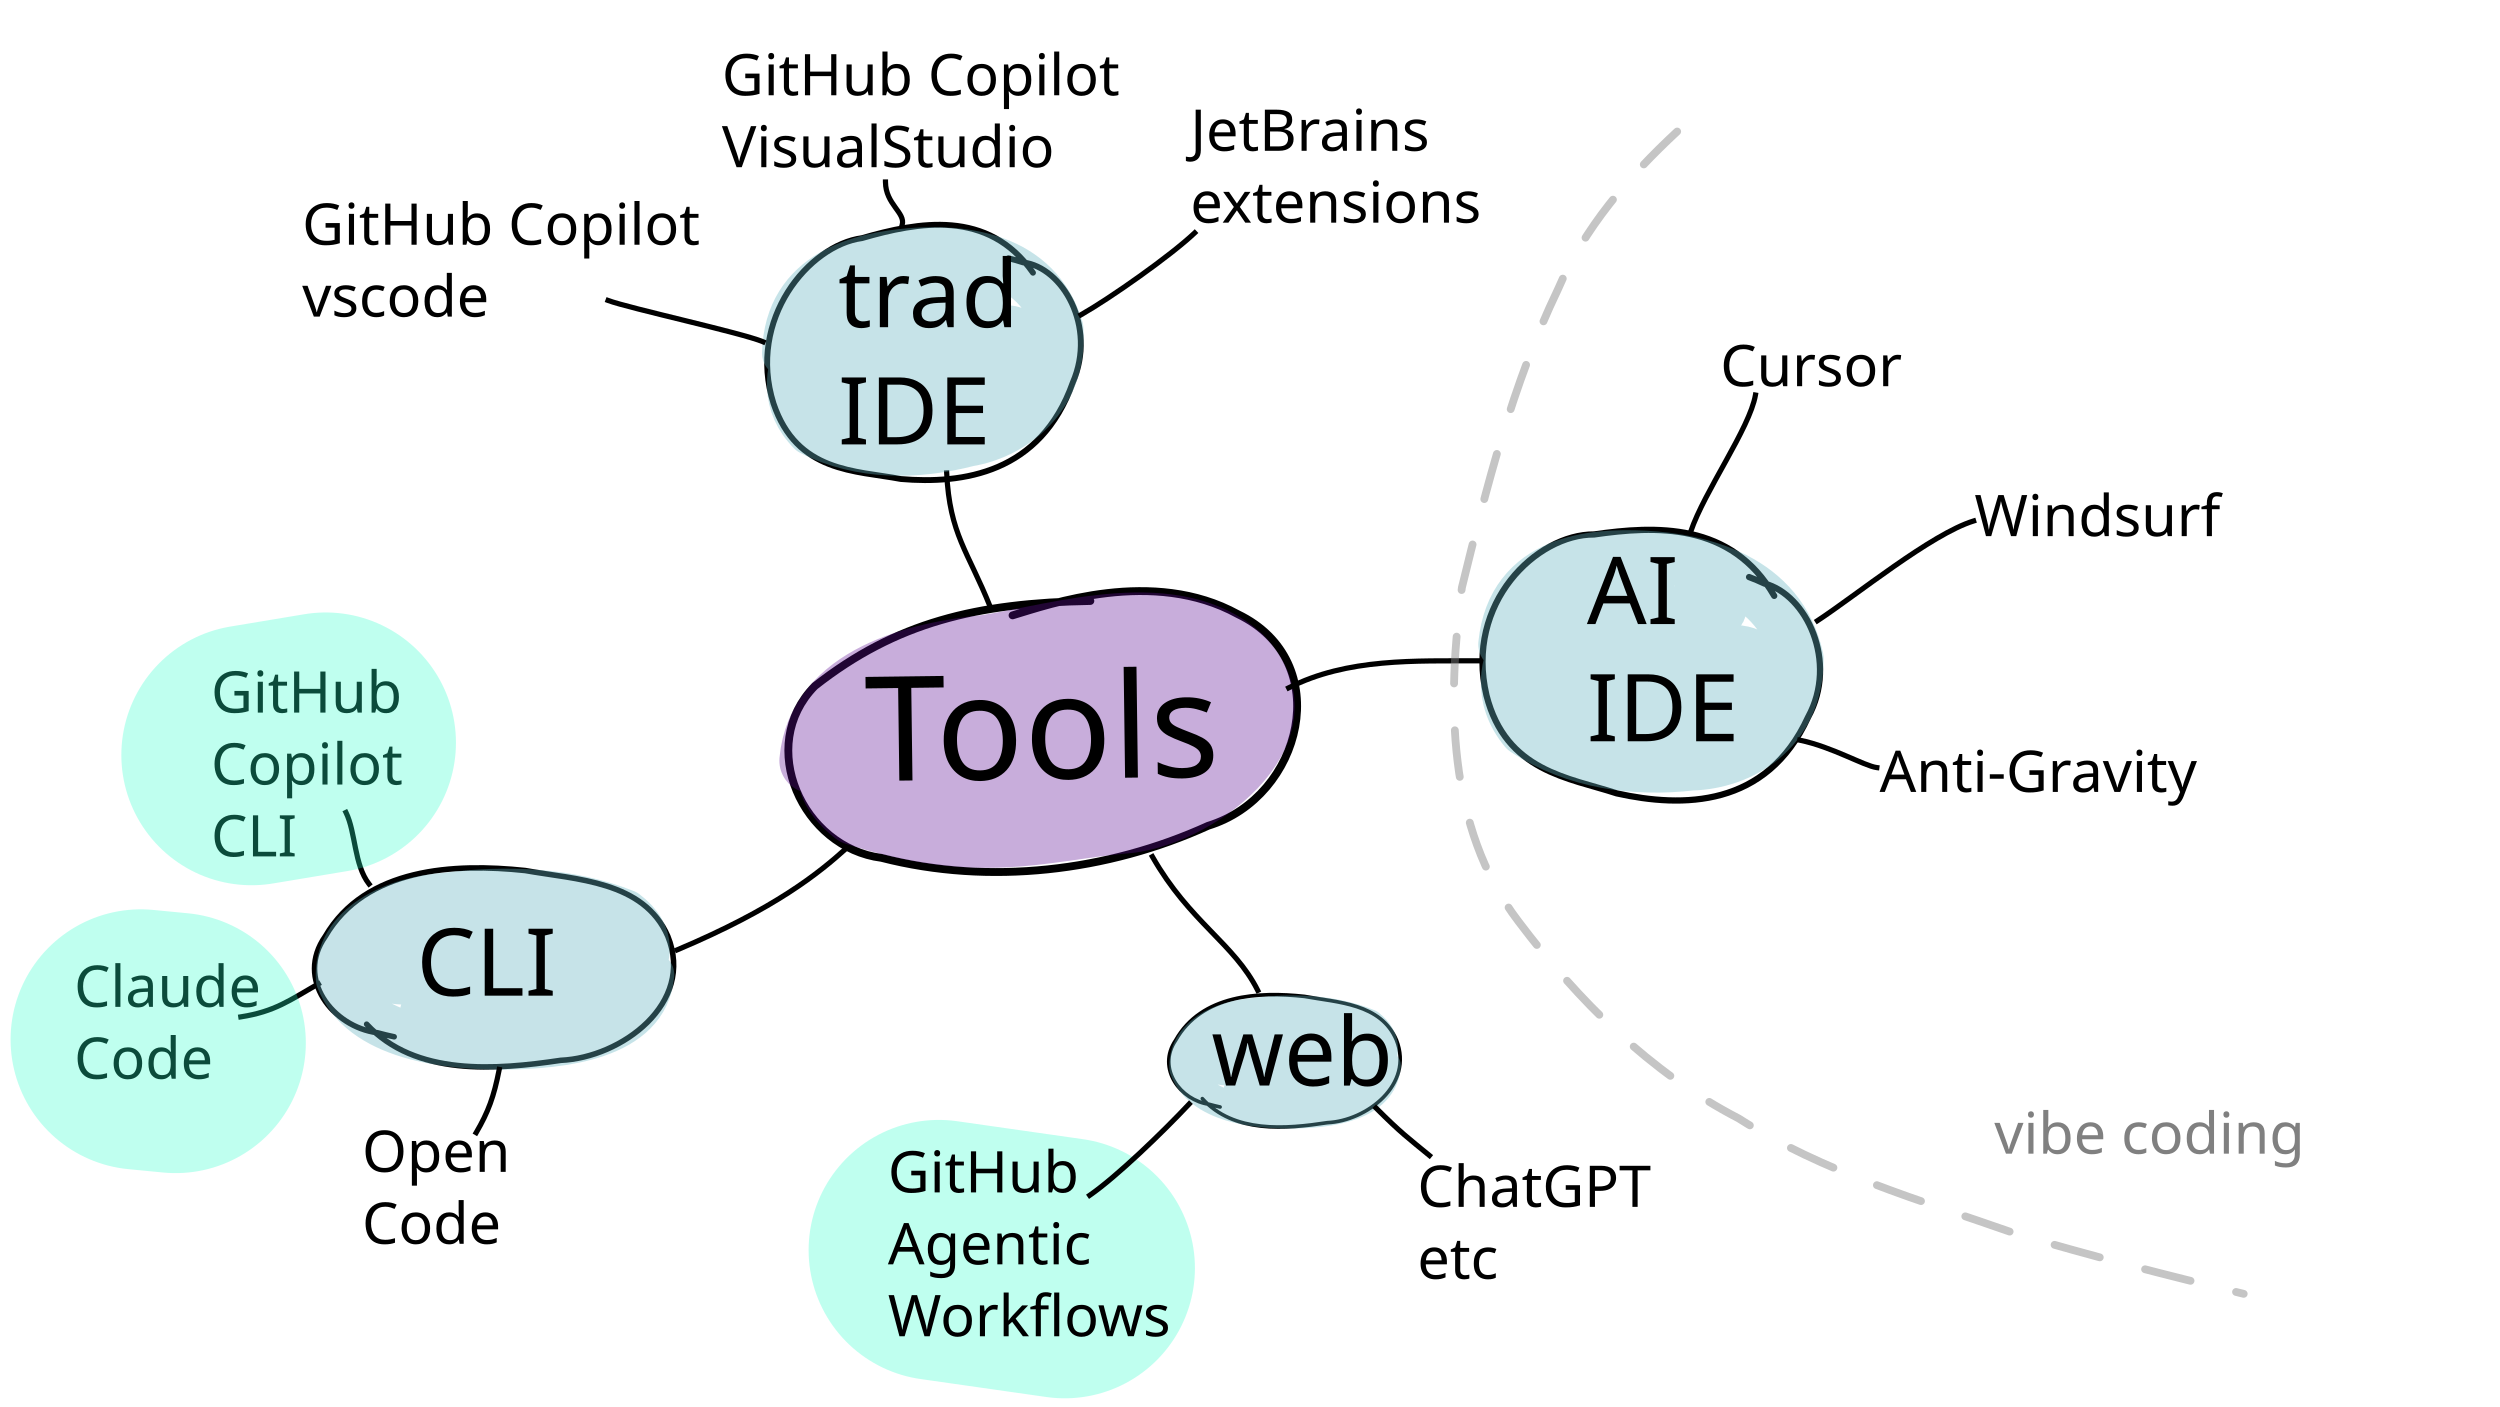
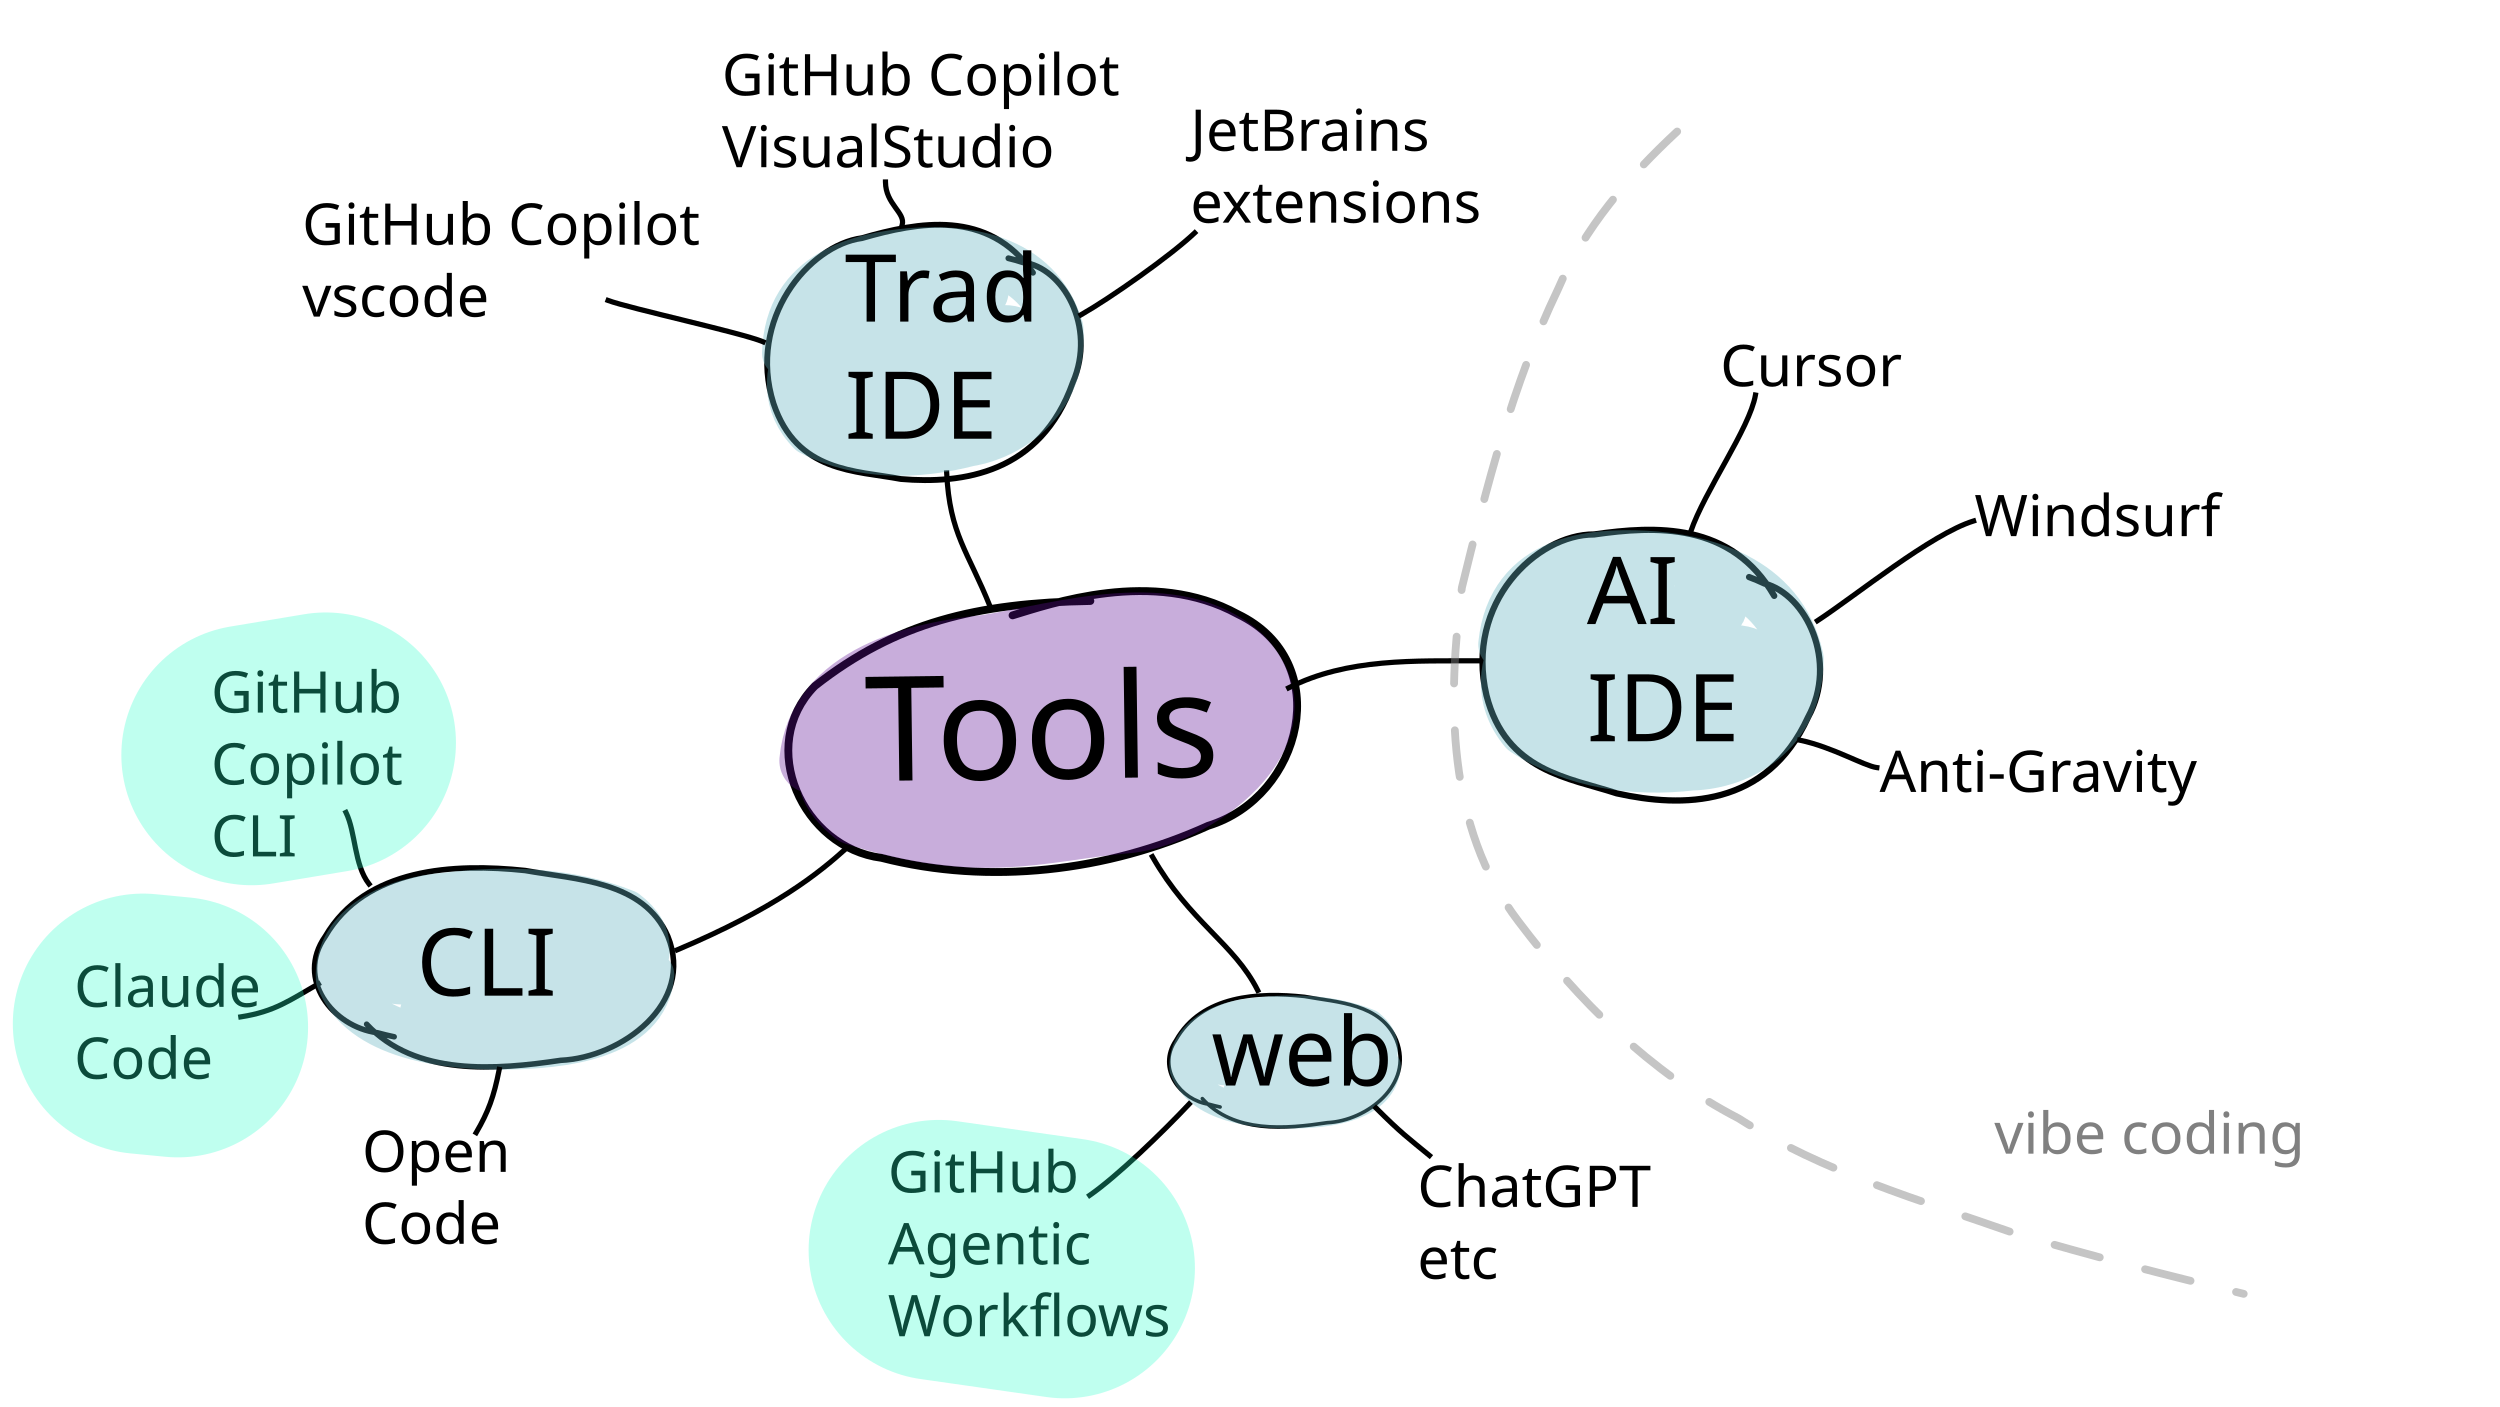
<svg xmlns="http://www.w3.org/2000/svg" width="960.000pt" height="540.000pt" version="1.1" viewBox="-480.000 498.000 960.000 540.000" id="svg5">
  <defs id="defs1" />
  <g id="g69">
    <path id="STROKE_b4bfa06d-5cab-4455-bfe9-42fea75b4036" opacity="1" fill="none" stroke="#000000" stroke-width="3.017" stroke-opacity="1" stroke-linecap="round" stroke-linejoin="round" d="m -61.307,728.773 c -43.551,0.737 -74.669,8.2 -105.779,32.655 -22.622,23.007 -4.731,62.15 25.606,65.99 41.338,10.626 86.783,5.278 125.43,-12.324 36.191,-11.086 49.135,-63.127 11.347,-81.274 -32.577,-17.925 -72.314,-3.753 -86.476,0.478" />
    <path id="STROKE_7bffc11c-55f5-4acb-a5c3-fb3aba9d725c" opacity="0.249" fill="none" stroke="#ed5d47" stroke-width="12" stroke-opacity="0.249" stroke-linecap="round" stroke-linejoin="round" d="m -168.228,790.092 c 3.006,-31.981 40.906,-40.942 67.399,-43.555 29.067,-4.758 72.136,-18.579 97.129,4.118 27.179,28.214 -18.457,61.383 -45.589,62.693 -31.513,2.999 -54.777,12.117 -102.283,-3.283 -31.465,-25.159 22.57,-41.562 42.605,-47.024 28.14,-4.93 70.027,-23.286 91.458,2.197 -5.862,32.362 -51.608,33.4 -77.161,43.718 -19.127,10.731 -77.853,-8.181 -41.44,-28.426 26.244,-5.534 51.528,-19.474 78.53,-19.042 -24.841,16.129 -56.997,25.004 -84.87,37.743 -7.242,2.997 25.496,-8.272 34.375,-11.592 28.668,-10.301 57.36,-20.97 87.246,-27.232 -3.884,14.311 -35.861,18.834 -50.785,28.889 -2.087,2.057 -39.409,14.121 -23.886,10.698" style="opacity:1;stroke:#5d0f96;stroke-width:25;stroke-dasharray:none;stroke-opacity:0.343" />
    <text x="-157.977" y="795.96" text-anchor="start" alignment-baseline="mathematical" font-size="24px" font-weight="lighter" fill="#000000" font-family="'Helvetica Neue', Helvetica, Arial, sans-serif" id="text3-9" style="font-style:normal;font-variant:normal;font-weight:normal;font-stretch:normal;font-size:56px;font-family:'Silent People';-inkscape-font-specification:'Silent People';stroke-width:0.92" transform="rotate(-0.7386133)">
      <tspan x="-157.977" id="tspan3-2" style="font-style:normal;font-variant:normal;font-weight:normal;font-stretch:normal;font-size:56px;font-family:'Silent People';-inkscape-font-specification:'Silent People';stroke-width:0.92">Tools</tspan>
    </text>
  </g>
  <path style="fill:none;fill-opacity:1;stroke:#000000;stroke-width:2;stroke-linecap:square;stroke-linejoin:round;stroke-dasharray:none;stroke-dashoffset:0;stroke-opacity:1" d="m -99.688,731.193 c -8.601,-21.539 -15.647,-27.974 -16.787,-51.583" id="path11" />
  <g id="g70">
    <path id="STROKE_159814cf-632e-4eb9-b421-a8c2d413ad50-1" opacity="1" fill="none" stroke="#000000" stroke-width="2.255" stroke-opacity="1" stroke-linecap="round" stroke-linejoin="round" d="m -83.337,602.732 c -17.191,-24.634 -44.136,-19.508 -65.667,-13.286 -20.35,2.714 -44.178,31.136 -33.964,63.503 8.941,26.654 31.58,25.685 48.89,28.99 23.823,2.044 53.674,-2.206 66.01,-37.021 9.327,-21.53 -3.912,-44.304 -19.032,-46.147 -1.877,-0.628 -3.772,-1.145 -5.672,-1.595" />
    <path id="STROKE_d5b90901-6196-4d0f-ad43-39675ced1758-9" opacity="0.253" fill="none" stroke="#3dd4cf" stroke-width="12" stroke-opacity="0.253" stroke-linecap="round" stroke-linejoin="round" d="m -178.038,633.632 c 0.801,-31.106 29.391,-37.106 47.537,-38.697 19.774,-1.697 48.854,1.111 57.205,29.28 1.931,26.771 -18.008,40.792 -34.81,43.6 -19.825,5.103 -41.263,5.488 -60.31,-4.185 -20.398,-20.457 3.836,-52.074 22.363,-52.198 7.895,-3.615 29.175,-10.378 9.689,-1.1 -11.474,6.846 -37.023,21.105 -37.083,29.876 16.949,-6.023 32.578,-17.622 49.627,-23.547 7.743,-5.643 35.332,-11.785 13.602,-1.076 -18.256,9.793 -37.566,16.989 -54.048,31.926 -1.959,14.105 20.432,-7.81 27.323,-7.094 13.878,-4.206 41.31,-22.03 48.685,-13.746 -17.577,9.771 -36.604,14.846 -53.726,26.198 -15.706,17.143 17.562,-1.454 24.98,-4.517 9.656,-4.224 31.309,-15.579 34.237,-9.911 -10.437,12.995 -24.951,16.829 -38.33,20.869" style="opacity:0.46;stroke:#64b5c1;stroke-width:18.676;stroke-dasharray:none;stroke-opacity:0.797" />
-     <text x="-158.205" y="623.641" text-anchor="start" alignment-baseline="mathematical" font-size="22.091px" font-weight="lighter" fill="#000000" font-family="'Helvetica Neue', Helvetica, Arial, sans-serif" id="text3-3-3" style="font-style:normal;font-variant:normal;font-weight:normal;font-stretch:normal;font-size:36px;font-family:'Silent People';-inkscape-font-specification:'Silent People';stroke-width:0.92">
-       <tspan id="tspan50" x="-158.205" y="623.641">
-         <tspan x="-158.205" id="tspan3-4-3" style="font-style:normal;font-variant:normal;font-weight:normal;font-stretch:normal;font-size:36px;font-family:'Silent People';-inkscape-font-specification:'Silent People';stroke-width:0.92">trad</tspan>
+     <text x="-155.615" y="621.483" text-anchor="start" alignment-baseline="mathematical" font-size="22.091px" font-weight="lighter" fill="#000000" font-family="'Helvetica Neue', Helvetica, Arial, sans-serif" id="text3-3-3" style="font-style:normal;font-variant:normal;font-weight:normal;font-stretch:normal;font-size:36px;font-family:'Silent People';-inkscape-font-specification:'Silent People';stroke-width:0.92">
+       <tspan id="tspan50" x="-155.615" y="621.483">
+         <tspan x="-155.615" id="tspan3-4-3" style="font-style:normal;font-variant:normal;font-weight:normal;font-stretch:normal;font-size:36px;font-family:'Silent People';-inkscape-font-specification:'Silent People';stroke-width:0.92">Trad</tspan>
      </tspan>
-       <tspan x="-158.205" y="668.641" id="tspan65">
-         <tspan x="-158.205" style="font-style:normal;font-variant:normal;font-weight:normal;font-stretch:normal;font-size:36px;font-family:'Silent People';-inkscape-font-specification:'Silent People';stroke-width:0.92" id="tspan66">IDE</tspan>
+       <tspan x="-155.615" y="666.483" id="tspan65">
+         <tspan x="-155.615" style="font-style:normal;font-variant:normal;font-weight:normal;font-stretch:normal;font-size:36px;font-family:'Silent People';-inkscape-font-specification:'Silent People';stroke-width:0.92" id="tspan66">IDE</tspan>
      </tspan>
    </text>
    <text x="-363.965" y="591.976" text-anchor="start" alignment-baseline="mathematical" font-size="22.091px" font-weight="lighter" fill="#000000" font-family="'Helvetica Neue', Helvetica, Arial, sans-serif" id="text3-94" style="font-style:normal;font-variant:normal;font-weight:normal;font-stretch:normal;font-family:'Silent People';-inkscape-font-specification:'Silent People';stroke-width:0.92">
      <tspan id="tspan51" x="-363.965" y="591.976">
        <tspan x="-363.965" id="tspan3-196" style="font-style:normal;font-variant:normal;font-weight:normal;font-stretch:normal;font-family:'Silent People';-inkscape-font-specification:'Silent People';stroke-width:0.92">GitHub Copilot</tspan>
      </tspan>
      <tspan id="tspan52" x="-363.965" y="619.589">vscode</tspan>
    </text>
    <text x="-202.796" y="534.595" text-anchor="start" alignment-baseline="mathematical" font-size="22.091px" font-weight="lighter" fill="#000000" font-family="'Helvetica Neue', Helvetica, Arial, sans-serif" id="text3-49" style="font-style:normal;font-variant:normal;font-weight:normal;font-stretch:normal;font-family:'Silent People';-inkscape-font-specification:'Silent People';stroke-width:0.92">
      <tspan id="tspan53" x="-202.796" y="534.595">
        <tspan x="-202.796" id="tspan3-12" style="font-style:normal;font-variant:normal;font-weight:normal;font-stretch:normal;font-family:'Silent People';-inkscape-font-specification:'Silent People';stroke-width:0.92">GitHub Copilot</tspan>
      </tspan>
      <tspan id="tspan54" x="-202.796" y="562.209">VisualStudio</tspan>
    </text>
    <text x="-22.9" y="555.901" text-anchor="start" alignment-baseline="mathematical" font-size="22.091px" font-weight="lighter" fill="#000000" font-family="'Helvetica Neue', Helvetica, Arial, sans-serif" id="text3-39" style="font-style:normal;font-variant:normal;font-weight:normal;font-stretch:normal;font-family:'Silent People';-inkscape-font-specification:'Silent People';stroke-width:0.92">
      <tspan id="tspan55" x="-22.9" y="555.901">
        <tspan x="-22.9" id="tspan3-39" style="font-style:normal;font-variant:normal;font-weight:normal;font-stretch:normal;font-family:'Silent People';-inkscape-font-specification:'Silent People';stroke-width:0.92">JetBrains</tspan>
      </tspan>
      <tspan id="tspan56" x="-22.9" y="583.515">extensions</tspan>
    </text>
    <path style="fill:none;fill-opacity:1;stroke:#000000;stroke-width:2;stroke-linecap:square;stroke-linejoin:round;stroke-dasharray:none;stroke-dashoffset:0;stroke-opacity:1" d="m -186.983,629.247 c -7.874,-3.364 -51.488,-12.864 -59.519,-15.872" id="path12" />
    <path style="fill:none;fill-opacity:1;stroke:#000000;stroke-width:2;stroke-linecap:square;stroke-linejoin:round;stroke-dasharray:none;stroke-dashoffset:0;stroke-opacity:1" d="m -133.569,584.379 c 1.362,-4.716 -6.359,-7.91 -6.41,-16.482" id="path13" />
    <path style="fill:none;fill-opacity:1;stroke:#000000;stroke-width:2;stroke-linecap:square;stroke-linejoin:round;stroke-dasharray:none;stroke-dashoffset:0;stroke-opacity:1" d="m -64.893,618.869 c 11.068,-6.244 34.579,-22.81 43.647,-31.438" id="path14" />
  </g>
  <path style="fill:none;fill-opacity:1;stroke:#000000;stroke-width:2;stroke-linecap:square;stroke-linejoin:round;stroke-dasharray:none;stroke-dashoffset:0;stroke-opacity:1" d="m -154.934,823.676 c -10.629,9.583 -27.227,23.128 -65.013,39.069" id="path6" />
  <g id="g72">
    <text x="-398.964" y="771.644" text-anchor="start" alignment-baseline="mathematical" font-size="22.091px" font-weight="lighter" fill="#000000" font-family="'Helvetica Neue', Helvetica, Arial, sans-serif" id="text3-94-7" style="font-style:normal;font-variant:normal;font-weight:normal;font-stretch:normal;font-family:'Silent People';-inkscape-font-specification:'Silent People';stroke-width:0.92">
      <tspan id="tspan51-3" x="-398.964" y="771.644">
        <tspan x="-398.964" id="tspan3-196-0" style="font-style:normal;font-variant:normal;font-weight:normal;font-stretch:normal;font-family:'Silent People';-inkscape-font-specification:'Silent People';stroke-width:0.92">GitHub</tspan>
      </tspan>
      <tspan id="tspan52-3" x="-398.964" y="799.258">
        <tspan x="-398.964" style="font-style:normal;font-variant:normal;font-weight:normal;font-stretch:normal;font-family:'Silent People';-inkscape-font-specification:'Silent People';stroke-width:0.92" id="tspan58">Copilot</tspan>
      </tspan>
      <tspan x="-398.964" y="826.871" id="tspan59">
        <tspan x="-398.964" style="font-style:normal;font-variant:normal;font-weight:normal;font-stretch:normal;font-family:'Silent People';-inkscape-font-specification:'Silent People';stroke-width:0.92" id="tspan60">CLI</tspan>
      </tspan>
    </text>
    <text x="-451.545" y="884.633" text-anchor="start" alignment-baseline="mathematical" font-size="22.091px" font-weight="lighter" fill="#000000" font-family="'Helvetica Neue', Helvetica, Arial, sans-serif" id="text3-94-7-5" style="font-style:normal;font-variant:normal;font-weight:normal;font-stretch:normal;font-family:'Silent People';-inkscape-font-specification:'Silent People';stroke-width:0.92">
      <tspan x="-451.545" y="884.633" id="tspan59-2">
        <tspan x="-451.545" id="tspan3-196-0-0" style="font-style:normal;font-variant:normal;font-weight:normal;font-stretch:normal;font-family:'Silent People';-inkscape-font-specification:'Silent People';stroke-width:0.92">Claude</tspan>
      </tspan>
      <tspan x="-451.545" y="912.246" id="tspan61">
        <tspan x="-451.545" style="font-style:normal;font-variant:normal;font-weight:normal;font-stretch:normal;font-family:'Silent People';-inkscape-font-specification:'Silent People';stroke-width:0.92" id="tspan62">Code</tspan>
      </tspan>
    </text>
    <text x="-340.972" y="948.002" text-anchor="start" alignment-baseline="mathematical" font-size="22.091px" font-weight="lighter" fill="#000000" font-family="'Helvetica Neue', Helvetica, Arial, sans-serif" id="text3-94-7-5-3" style="font-style:normal;font-variant:normal;font-weight:normal;font-stretch:normal;font-family:'Silent People';-inkscape-font-specification:'Silent People';stroke-width:0.92">
      <tspan x="-340.972" y="948.002" id="tspan59-2-4">Open<tspan x="-340.972" id="tspan3-196-0-0-3" style="font-style:normal;font-variant:normal;font-weight:normal;font-stretch:normal;font-family:'Silent People';-inkscape-font-specification:'Silent People';stroke-width:0.92" />
      </tspan>
      <tspan x="-340.972" y="975.616" id="tspan61-2">
        <tspan x="-340.972" style="font-style:normal;font-variant:normal;font-weight:normal;font-stretch:normal;font-family:'Silent People';-inkscape-font-specification:'Silent People';stroke-width:0.92" id="tspan62-1">Code</tspan>
      </tspan>
    </text>
    <path style="fill:none;fill-opacity:1;stroke:#000000;stroke-width:2;stroke-linecap:square;stroke-linejoin:round;stroke-dasharray:none;stroke-dashoffset:0;stroke-opacity:1" d="m -338.304,837.436 c -5.738,-7.332 -5.094,-19.884 -8.852,-27.47" id="path12-0" />
    <path style="fill:none;fill-opacity:1;stroke:#000000;stroke-width:2;stroke-linecap:square;stroke-linejoin:round;stroke-dasharray:none;stroke-dashoffset:0;stroke-opacity:1" d="m -357.762,875.808 c -10.926,6.251 -16.692,10.638 -29.76,12.667" id="path12-0-0" />
-     <path style="opacity:0.295;fill:none;fill-opacity:1;stroke:#26ffca;stroke-width:100;stroke-linecap:round;stroke-linejoin:round;stroke-dasharray:none;stroke-dashoffset:0;stroke-opacity:1" d="m -383.406,787.933 28.489,-4.748" id="path27" />
-     <path style="opacity:0.295;fill:none;fill-opacity:1;stroke:#26ffca;stroke-width:100;stroke-linecap:round;stroke-linejoin:round;stroke-dasharray:none;stroke-dashoffset:0;stroke-opacity:1" d="m -425.942,897.182 13.381,1.295" id="path27-7" />
    <path id="STROKE_159814cf-632e-4eb9-b421-a8c2d413ad50-1-2" opacity="1" fill="none" stroke="#000000" stroke-width="2.13" stroke-opacity="1" stroke-linecap="round" stroke-linejoin="round" d="m -339.212,891.29 c 18.736,20.12 49.702,17.571 74.523,13.876 23.345,-1.023 51.602,-21.895 41.12,-47.667 -9.238,-21.252 -35.133,-21.711 -54.784,-25.215 -27.138,-2.871 -61.39,-1.16 -76.756,25.31 -11.442,16.278 2.847,34.736 20.05,36.984 2.122,0.59 4.266,1.094 6.421,1.547" />
    <path id="STROKE_d5b90901-6196-4d0f-ad43-39675ced1758-9-9" opacity="0.253" fill="none" stroke="#3dd4cf" stroke-width="12" stroke-opacity="0.253" stroke-linecap="round" stroke-linejoin="round" d="m -229.908,872.289 c -2.054,24.198 -34.931,27.341 -55.717,27.607 -22.65,0.262 -55.764,-3.487 -64.272,-25.887 -1.226,-20.967 22.063,-30.824 41.358,-32.111 22.833,-2.913 47.334,-2.063 68.737,6.497 22.551,17.037 -6.288,40.376 -27.455,39.479 -9.15,2.394 -33.705,6.522 -11.108,0.337 13.357,-4.719 43.062,-14.462 43.452,-21.294 -19.581,3.785 -37.858,11.986 -57.55,15.688 -9.051,3.982 -40.79,7.289 -15.576,0.109 21.211,-6.653 43.532,-11.225 62.905,-21.981 2.754,-10.887 -23.625,4.991 -31.47,4.063 -16.006,2.533 -47.993,14.952 -56.114,8.101 20.435,-6.672 42.355,-9.606 62.328,-17.534 18.568,-12.517 -20.114,0.191 -28.699,2.18 -11.185,2.774 -36.333,10.461 -39.47,5.887 12.398,-9.567 29.117,-11.777 44.547,-14.207" style="opacity:0.46;stroke:#64b5c1;stroke-width:17.64;stroke-dasharray:none;stroke-opacity:0.797" />
    <text x="-320.103" y="880.334" text-anchor="start" alignment-baseline="mathematical" font-size="22.091px" font-weight="lighter" fill="#000000" font-family="'Helvetica Neue', Helvetica, Arial, sans-serif" id="text3-3-3-3" style="font-style:normal;font-variant:normal;font-weight:normal;font-stretch:normal;font-size:36px;font-family:'Silent People';-inkscape-font-specification:'Silent People';stroke-width:0.92">
      <tspan id="tspan50-0" x="-320.103" y="880.334">CLI<tspan x="-320.103" id="tspan3-4-3-7" style="font-style:normal;font-variant:normal;font-weight:normal;font-stretch:normal;font-size:36px;font-family:'Silent People';-inkscape-font-specification:'Silent People';stroke-width:0.92" />
      </tspan>
    </text>
    <path style="fill:none;fill-opacity:1;stroke:#000000;stroke-width:2;stroke-linecap:square;stroke-linejoin:round;stroke-dasharray:none;stroke-dashoffset:0;stroke-opacity:1" d="m -297.149,932.935 c 4.64,-7.942 6.81,-13.78 8.852,-24.265" id="path12-0-5" />
  </g>
  <path style="fill:none;fill-opacity:1;stroke:#000000;stroke-width:2;stroke-linecap:square;stroke-linejoin:round;stroke-dasharray:none;stroke-dashoffset:0;stroke-opacity:1" d="M 14.845,762.131 C 37.408,750.63 63.501,751.841 88.099,751.754" id="path8-0" />
  <g id="g71">
    <path id="STROKE_159814cf-632e-4eb9-b421-a8c2d413ad50-1-5" opacity="1" fill="none" stroke="#000000" stroke-width="2.403" stroke-opacity="1" stroke-linecap="round" stroke-linejoin="round" d="m 201.296,726.813 c -16.44,-28.411 -45.656,-26.969 -69.169,-23.58 -21.974,-0.127 -49.693,26.26 -41.324,61.779 7.459,29.327 31.743,31.623 49.991,37.632 25.313,5.637 57.566,5.54 73.503,-29.25 11.671,-21.266 -0.689,-47.143 -16.711,-51.295 -1.958,-0.935 -3.943,-1.755 -5.94,-2.507" />
    <path id="STROKE_d5b90901-6196-4d0f-ad43-39675ced1758-9-7" opacity="0.253" fill="none" stroke="#3dd4cf" stroke-width="12" stroke-opacity="0.253" stroke-linecap="round" stroke-linejoin="round" d="m 97.598,745.428 c 3.31,-32.58 34.353,-34.701 53.882,-33.716 21.278,1.112 52.151,8.321 58.86,39.154 -0.046,28.423 -22.472,40.243 -40.66,40.734 -21.601,2.461 -44.555,-0.273 -64.158,-13.23 -20.198,-24.49 8.208,-54.176 28.028,-51.594 8.727,-2.644 32.014,-6.637 10.447,0.263 -12.809,5.516 -41.252,16.764 -42.008,25.975 18.598,-3.85 36.225,-13.754 54.922,-17.485 8.725,-4.798 38.709,-7.214 14.629,0.861 -20.292,7.621 -41.508,12.358 -60.309,25.645 -3.207,14.54 22.464,-5.218 29.775,-3.457 15.171,-2.389 45.909,-17.108 53.141,-7.321 -19.565,7.697 -40.311,10.246 -59.514,19.671 -18.146,15.72 18.893,1.043 27.067,-1.091 10.658,-3.026 34.707,-11.792 37.39,-5.405 -12.185,12.132 -28.007,14.037 -42.631,16.325" style="opacity:0.46;stroke:#64b5c1;stroke-width:19.901;stroke-dasharray:none;stroke-opacity:0.797" />
    <text x="129.357" y="737.648" text-anchor="start" alignment-baseline="mathematical" font-size="22.091px" font-weight="lighter" fill="#000000" font-family="'Helvetica Neue', Helvetica, Arial, sans-serif" id="text3-3-3-4" style="font-style:normal;font-variant:normal;font-weight:normal;font-stretch:normal;font-size:36px;font-family:'Silent People';-inkscape-font-specification:'Silent People';stroke-width:0.92">
      <tspan id="tspan50-4" x="129.357" y="737.648">
        <tspan x="129.357" id="tspan3-4-3-4" style="font-style:normal;font-variant:normal;font-weight:normal;font-stretch:normal;font-size:36px;font-family:'Silent People';-inkscape-font-specification:'Silent People';stroke-width:0.92">AI</tspan>
      </tspan>
      <tspan x="129.357" y="782.648" id="tspan63">
        <tspan x="129.357" style="font-style:normal;font-variant:normal;font-weight:normal;font-stretch:normal;font-size:36px;font-family:'Silent People';-inkscape-font-specification:'Silent People';stroke-width:0.92" id="tspan64">IDE</tspan>
      </tspan>
    </text>
    <text x="180.582" y="646.307" text-anchor="start" alignment-baseline="mathematical" font-size="22.091px" font-weight="lighter" fill="#000000" font-family="'Helvetica Neue', Helvetica, Arial, sans-serif" id="text3-94-7-5-2" style="font-style:normal;font-variant:normal;font-weight:normal;font-stretch:normal;font-family:'Silent People';-inkscape-font-specification:'Silent People';stroke-width:0.92">
      <tspan x="180.582" y="646.307" id="tspan61-1">
        <tspan x="180.582" id="tspan3-196-0-0-35" style="font-style:normal;font-variant:normal;font-weight:normal;font-stretch:normal;font-family:'Silent People';-inkscape-font-specification:'Silent People';stroke-width:0.92">Cursor</tspan>
      </tspan>
    </text>
    <text x="278.179" y="703.875" text-anchor="start" alignment-baseline="mathematical" font-size="22.091px" font-weight="lighter" fill="#000000" font-family="'Helvetica Neue', Helvetica, Arial, sans-serif" id="text3-94-7-5-2-6" style="font-style:normal;font-variant:normal;font-weight:normal;font-stretch:normal;font-family:'Silent People';-inkscape-font-specification:'Silent People';stroke-width:0.92">
      <tspan x="278.179" y="703.875" id="tspan61-1-4">Windsurf<tspan x="278.179" id="tspan3-196-0-0-35-0" style="font-style:normal;font-variant:normal;font-weight:normal;font-stretch:normal;font-family:'Silent People';-inkscape-font-specification:'Silent People';stroke-width:0.92" />
      </tspan>
    </text>
    <text x="241.755" y="802.1" text-anchor="start" alignment-baseline="mathematical" font-size="22.091px" font-weight="lighter" fill="#000000" font-family="'Helvetica Neue', Helvetica, Arial, sans-serif" id="text3-94-7-5-2-3" style="font-style:normal;font-variant:normal;font-weight:normal;font-stretch:normal;font-family:'Silent People';-inkscape-font-specification:'Silent People';stroke-width:0.92">
      <tspan x="241.755" y="802.1" id="tspan61-1-40">Anti-Gravity</tspan>
    </text>
    <path style="fill:none;fill-opacity:1;stroke:#000000;stroke-width:2;stroke-linecap:square;stroke-linejoin:round;stroke-dasharray:none;stroke-dashoffset:0;stroke-opacity:1" d="m 169.215,702.202 c 5.251,-15.573 22.682,-39.724 24.876,-52.499" id="path12-0-56" />
    <path style="fill:none;fill-opacity:1;stroke:#000000;stroke-width:2;stroke-linecap:square;stroke-linejoin:round;stroke-dasharray:none;stroke-dashoffset:0;stroke-opacity:1" d="m 217.886,736.361 c 14.713,-9.621 43.742,-33.314 59.977,-38.306" id="path12-0-2" />
    <path style="fill:none;fill-opacity:1;stroke:#000000;stroke-width:2;stroke-linecap:square;stroke-linejoin:round;stroke-dasharray:none;stroke-dashoffset:0;stroke-opacity:1" d="m 240.7,792.755 c -4.822,-0.617 -17.15,-7.98 -29.607,-10.53" id="path12-0-8" />
  </g>
  <path style="fill:none;fill-opacity:1;stroke:#000000;stroke-width:2;stroke-linecap:square;stroke-linejoin:round;stroke-dasharray:none;stroke-dashoffset:0;stroke-opacity:1" d="m -37.481,826.956 c 14.362,25.189 31.39,33.307 40.448,51.349" id="path8" />
  <g id="g73">
-     <path style="opacity:0.295;fill:none;fill-opacity:1;stroke:#26ffca;stroke-width:100;stroke-linecap:round;stroke-linejoin:round;stroke-dasharray:none;stroke-dashoffset:0;stroke-opacity:1" d="m -119.495,978.047 48.345,6.906" id="path27-7-5" />
    <path id="STROKE_159814cf-632e-4eb9-b421-a8c2d413ad50-1-2-4" opacity="1" fill="none" stroke="#000000" stroke-width="1.395" stroke-opacity="1" stroke-linecap="round" stroke-linejoin="round" d="m -18.298,919.871 c 12.075,13.383 32.032,11.687 48.029,9.23 15.046,-0.681 33.257,-14.564 26.502,-31.706 C 50.279,883.259 33.59,882.954 20.925,880.623 c -17.49,-1.91 -39.566,-0.771 -49.469,16.835 -7.374,10.828 1.835,23.105 12.922,24.601 1.367,0.393 2.75,0.728 4.138,1.029" />
    <path id="STROKE_d5b90901-6196-4d0f-ad43-39675ced1758-9-9-8" opacity="0.253" fill="none" stroke="#3dd4cf" stroke-width="12" stroke-opacity="0.253" stroke-linecap="round" stroke-linejoin="round" d="m 52.148,907.233 c -1.324,16.096 -22.512,18.186 -35.909,18.363 -14.597,0.174 -35.939,-2.319 -41.423,-17.219 -0.79,-13.946 14.219,-20.503 26.655,-21.359 14.715,-1.938 30.507,-1.372 44.3,4.322 14.534,11.332 -4.053,26.857 -17.695,26.26 -5.897,1.592 -21.723,4.339 -7.159,0.224 8.609,-3.139 27.753,-9.62 28.004,-14.164 -12.62,2.517 -24.399,7.973 -37.09,10.435 -5.834,2.649 -26.289,4.848 -10.039,0.072 13.67,-4.425 28.056,-7.466 40.542,-14.621 1.775,-7.242 -15.226,3.32 -20.282,2.703 -10.316,1.685 -30.931,9.946 -36.165,5.388 13.17,-4.438 27.298,-6.39 40.17,-11.663 11.967,-8.326 -12.963,0.127 -18.496,1.45 -7.208,1.845 -23.417,6.959 -25.438,3.916 7.99,-6.364 18.765,-7.834 28.71,-9.45" style="opacity:0.46;stroke:#64b5c1;stroke-width:11.55;stroke-dasharray:none;stroke-opacity:0.797" />
    <text x="-15.067" y="900.537" text-anchor="start" alignment-baseline="mathematical" font-size="22.091px" font-weight="lighter" fill="#000000" font-family="'Helvetica Neue', Helvetica, Arial, sans-serif" id="text3-3-3-3-4" style="font-style:normal;font-variant:normal;font-weight:normal;font-stretch:normal;font-size:36.047px;font-family:'Silent People';-inkscape-font-specification:'Silent People';stroke-width:0.922" transform="scale(0.9843382,1.015911)">
      <tspan id="tspan50-0-9" x="-15.067" y="900.537" style="stroke-width:0.922">web</tspan>
    </text>
    <text x="-139.057" y="955.894" text-anchor="start" alignment-baseline="mathematical" font-size="22.091px" font-weight="lighter" fill="#000000" font-family="'Helvetica Neue', Helvetica, Arial, sans-serif" id="text3-94-7-5-2-38" style="font-style:normal;font-variant:normal;font-weight:normal;font-stretch:normal;font-family:'Silent People';-inkscape-font-specification:'Silent People';stroke-width:0.92">
      <tspan x="-139.057" y="955.894" id="tspan61-1-49">GitHub<tspan x="-139.057" id="tspan3-196-0-0-35-2" style="font-style:normal;font-variant:normal;font-weight:normal;font-stretch:normal;font-family:'Silent People';-inkscape-font-specification:'Silent People';stroke-width:0.92" />
      </tspan>
      <tspan x="-139.057" y="983.507" id="tspan68">Agentic</tspan>
      <tspan x="-139.057" y="1011.121" id="tspan69">Workflows</tspan>
    </text>
    <text x="64.28" y="961.44" text-anchor="start" alignment-baseline="mathematical" font-size="22.091px" font-weight="lighter" fill="#000000" font-family="'Helvetica Neue', Helvetica, Arial, sans-serif" id="text3-94-7-5-2-77" style="font-style:normal;font-variant:normal;font-weight:normal;font-stretch:normal;font-family:'Silent People';-inkscape-font-specification:'Silent People';stroke-width:0.92">
      <tspan x="64.28" y="961.44" id="tspan61-1-45">ChatGPT</tspan>
      <tspan x="64.28" y="989.054" id="tspan67">etc</tspan>
    </text>
    <path style="fill:none;fill-opacity:1;stroke:#000000;stroke-width:2;stroke-linecap:square;stroke-linejoin:round;stroke-dasharray:none;stroke-dashoffset:0;stroke-opacity:1" d="m -61.562,956.997 c 10.252,-7.079 27.961,-24.139 38.204,-35.057" id="path12-0-5-3" />
    <path style="fill:none;fill-opacity:1;stroke:#000000;stroke-width:2;stroke-linecap:square;stroke-linejoin:round;stroke-dasharray:none;stroke-dashoffset:0;stroke-opacity:1" d="M 68.906,941.706 C 60.704,934.951 58.018,933.106 48.405,923.484" id="path12-0-5-2" />
  </g>
  <g id="g74">
    <text x="285.81" y="941.012" text-anchor="start" alignment-baseline="mathematical" font-size="22.091px" font-weight="lighter" fill="#000000" font-family="'Helvetica Neue', Helvetica, Arial, sans-serif" id="text3-94-7-5-2-7" style="font-style:normal;font-variant:normal;font-weight:normal;font-stretch:normal;font-family:'Silent People';-inkscape-font-specification:'Silent People';fill:#808080;stroke:none;stroke-width:0.92">
      <tspan x="285.81" y="941.012" id="tspan61-1-0">
        <tspan x="285.81" id="tspan3-196-0-0-35-5" style="font-style:normal;font-variant:normal;font-weight:normal;font-stretch:normal;font-family:'Silent People';-inkscape-font-specification:'Silent People';fill:#808080;stroke:none;stroke-width:0.92">vibe coding</tspan>
      </tspan>
    </text>
    <path style="opacity:0.46;fill:none;fill-opacity:1;stroke:#808080;stroke-width:3;stroke-linecap:round;stroke-linejoin:round;stroke-dasharray:18, 18;stroke-dashoffset:0;stroke-opacity:1" d="m 164.029,548.504 c -18.741,17.414 -35.672,37.024 -45.844,60.754 -17.38,36.25 -27.294,75.558 -36.82,114.365 -5.667,43.233 -6.01,91.915 21.753,128.238 22.896,30.361 50.471,57.977 84.534,75.618 32.463,20.735 69.772,31.399 105.815,44.064 29.116,8.644 58.607,16.185 88.115,23.293" id="path66" />
  </g>
+   <g id="g75">
+     <path style="opacity:0.295;fill:none;fill-opacity:1;stroke:#26ffca;stroke-width:100;stroke-linecap:round;stroke-linejoin:round;stroke-dasharray:none;stroke-dashoffset:0;stroke-opacity:1" d="m -383.406,787.933 28.489,-4.748" id="path27" />
+     <path style="opacity:0.295;fill:none;fill-opacity:1;stroke:#26ffca;stroke-width:100;stroke-linecap:round;stroke-linejoin:round;stroke-dasharray:none;stroke-dashoffset:0;stroke-opacity:1" d="m -425.079,891.139 13.381,1.295" id="path27-7" />
+     <path style="opacity:0.295;fill:none;fill-opacity:1;stroke:#26ffca;stroke-width:100;stroke-linecap:round;stroke-linejoin:round;stroke-dasharray:none;stroke-dashoffset:0;stroke-opacity:1" d="m -119.495,978.047 48.345,6.906" id="path27-7-5" />
+   </g>
</svg>
